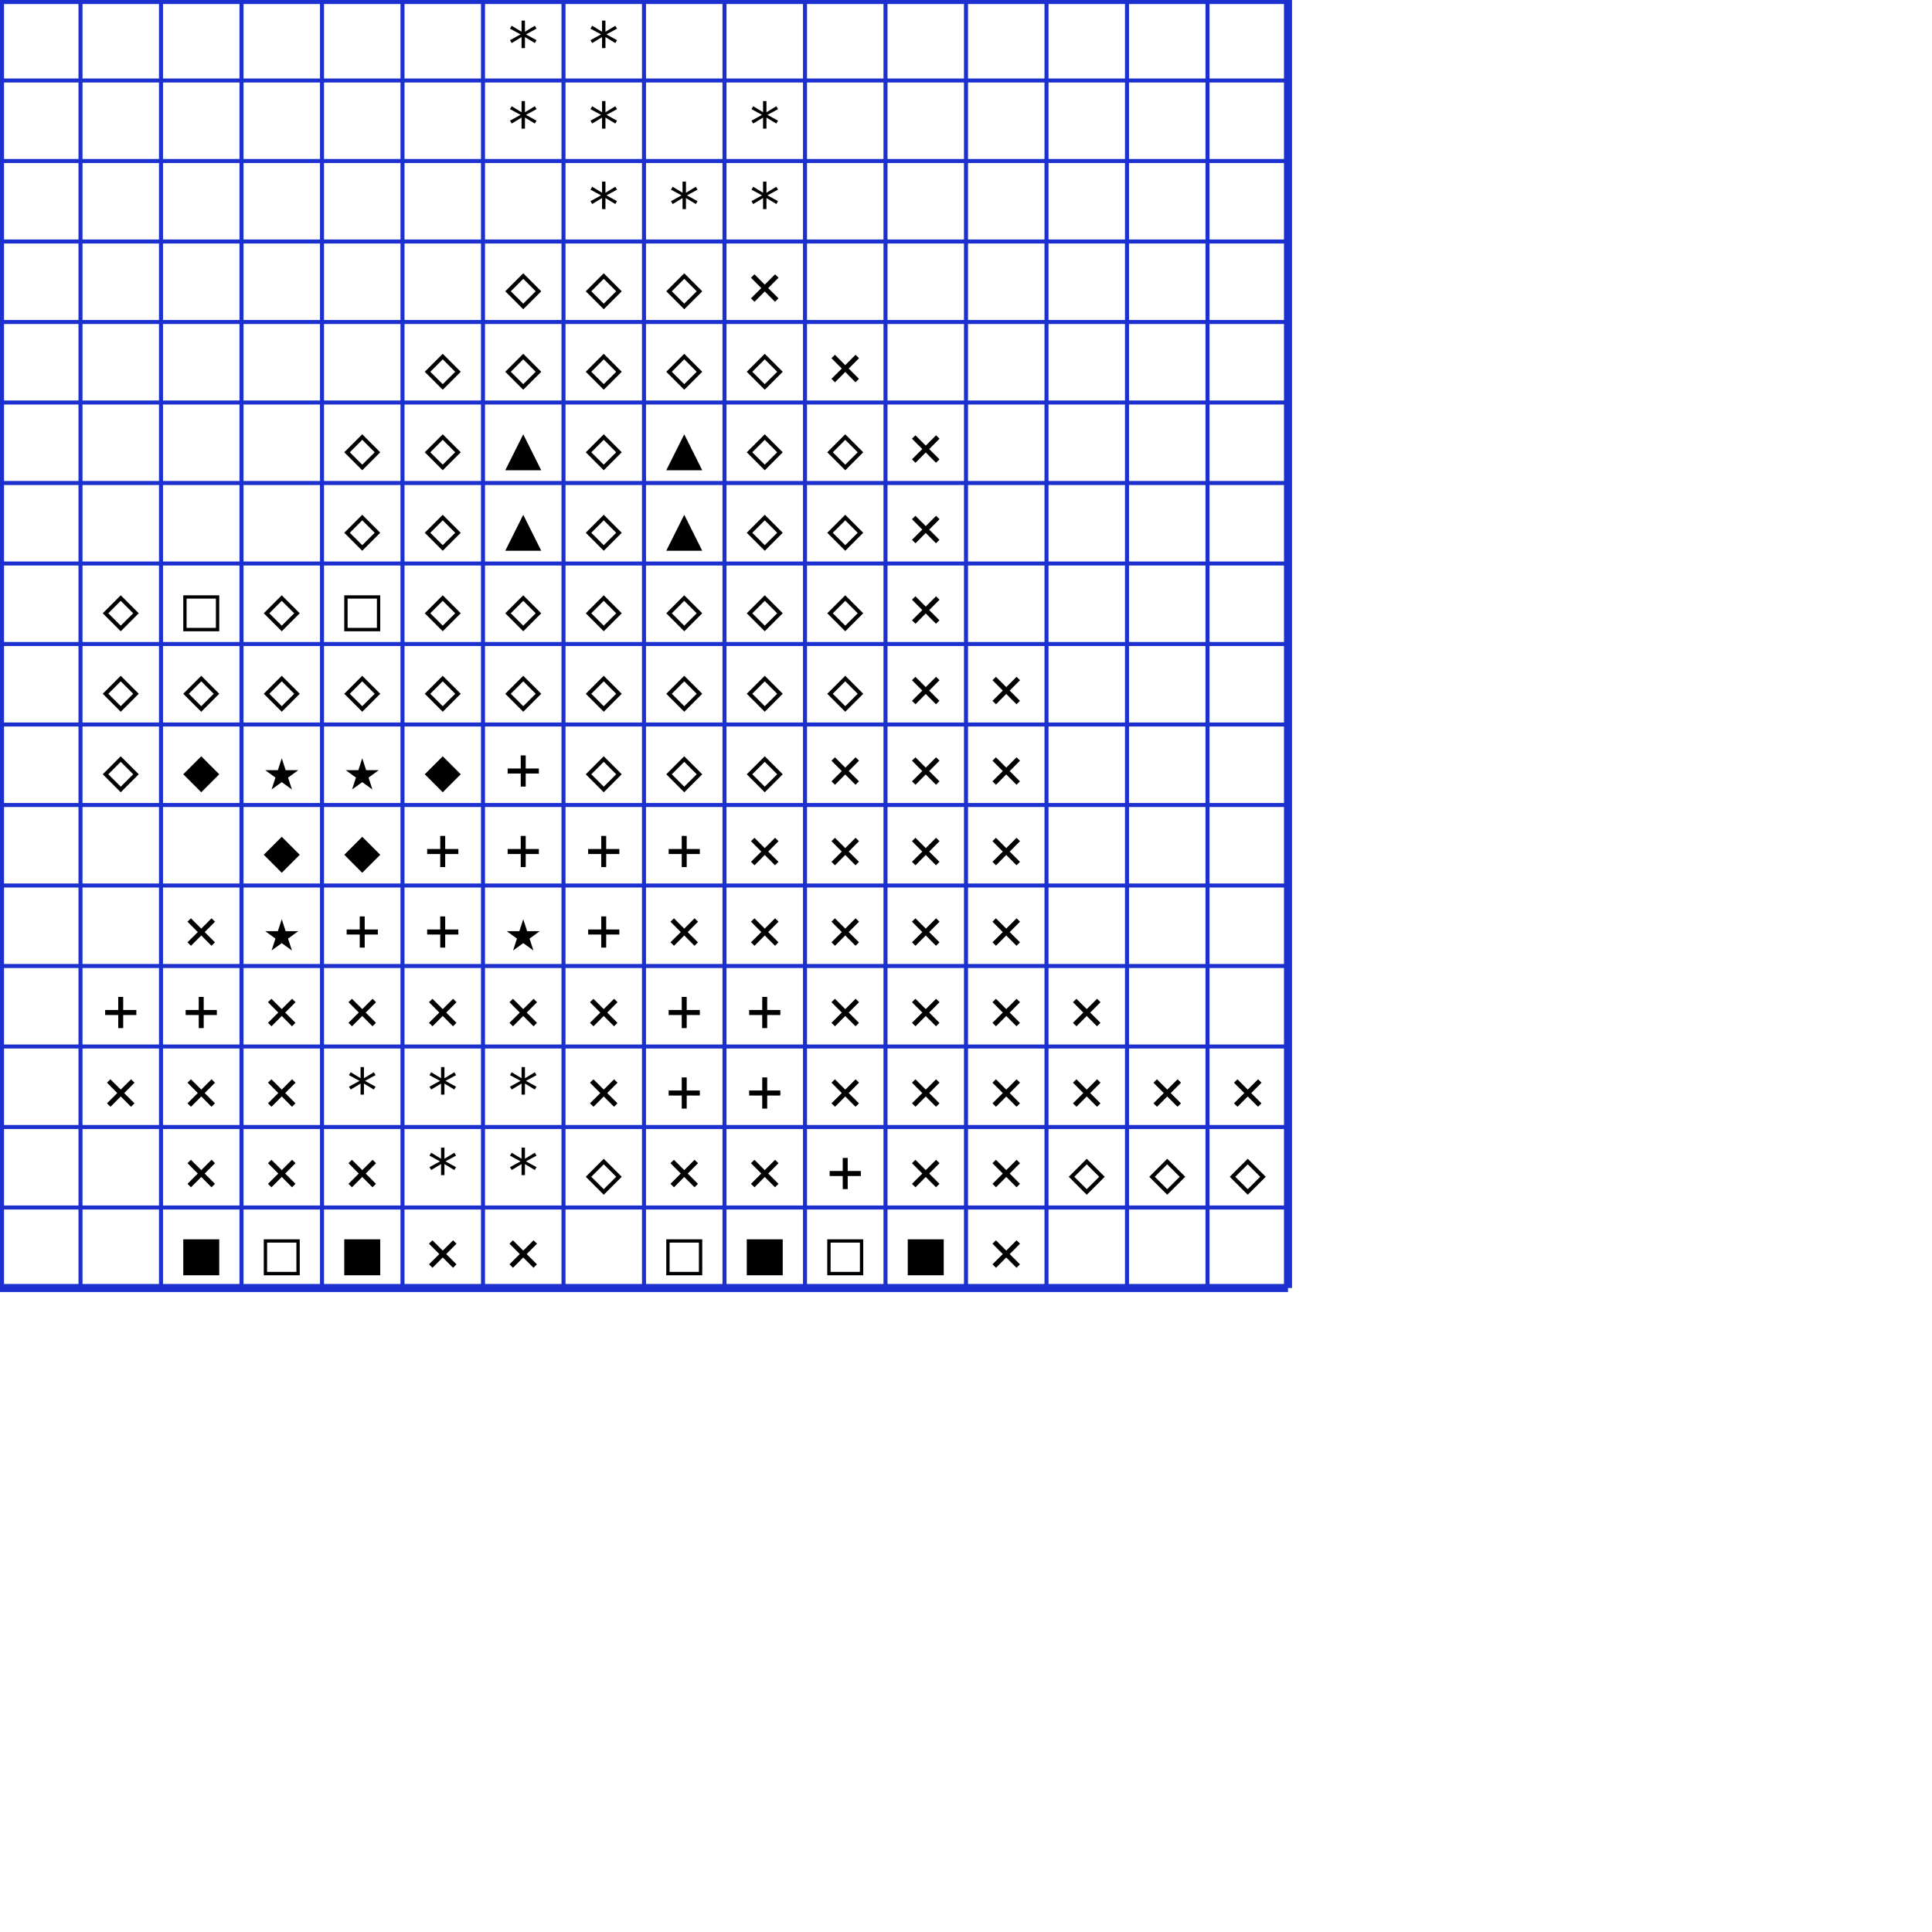
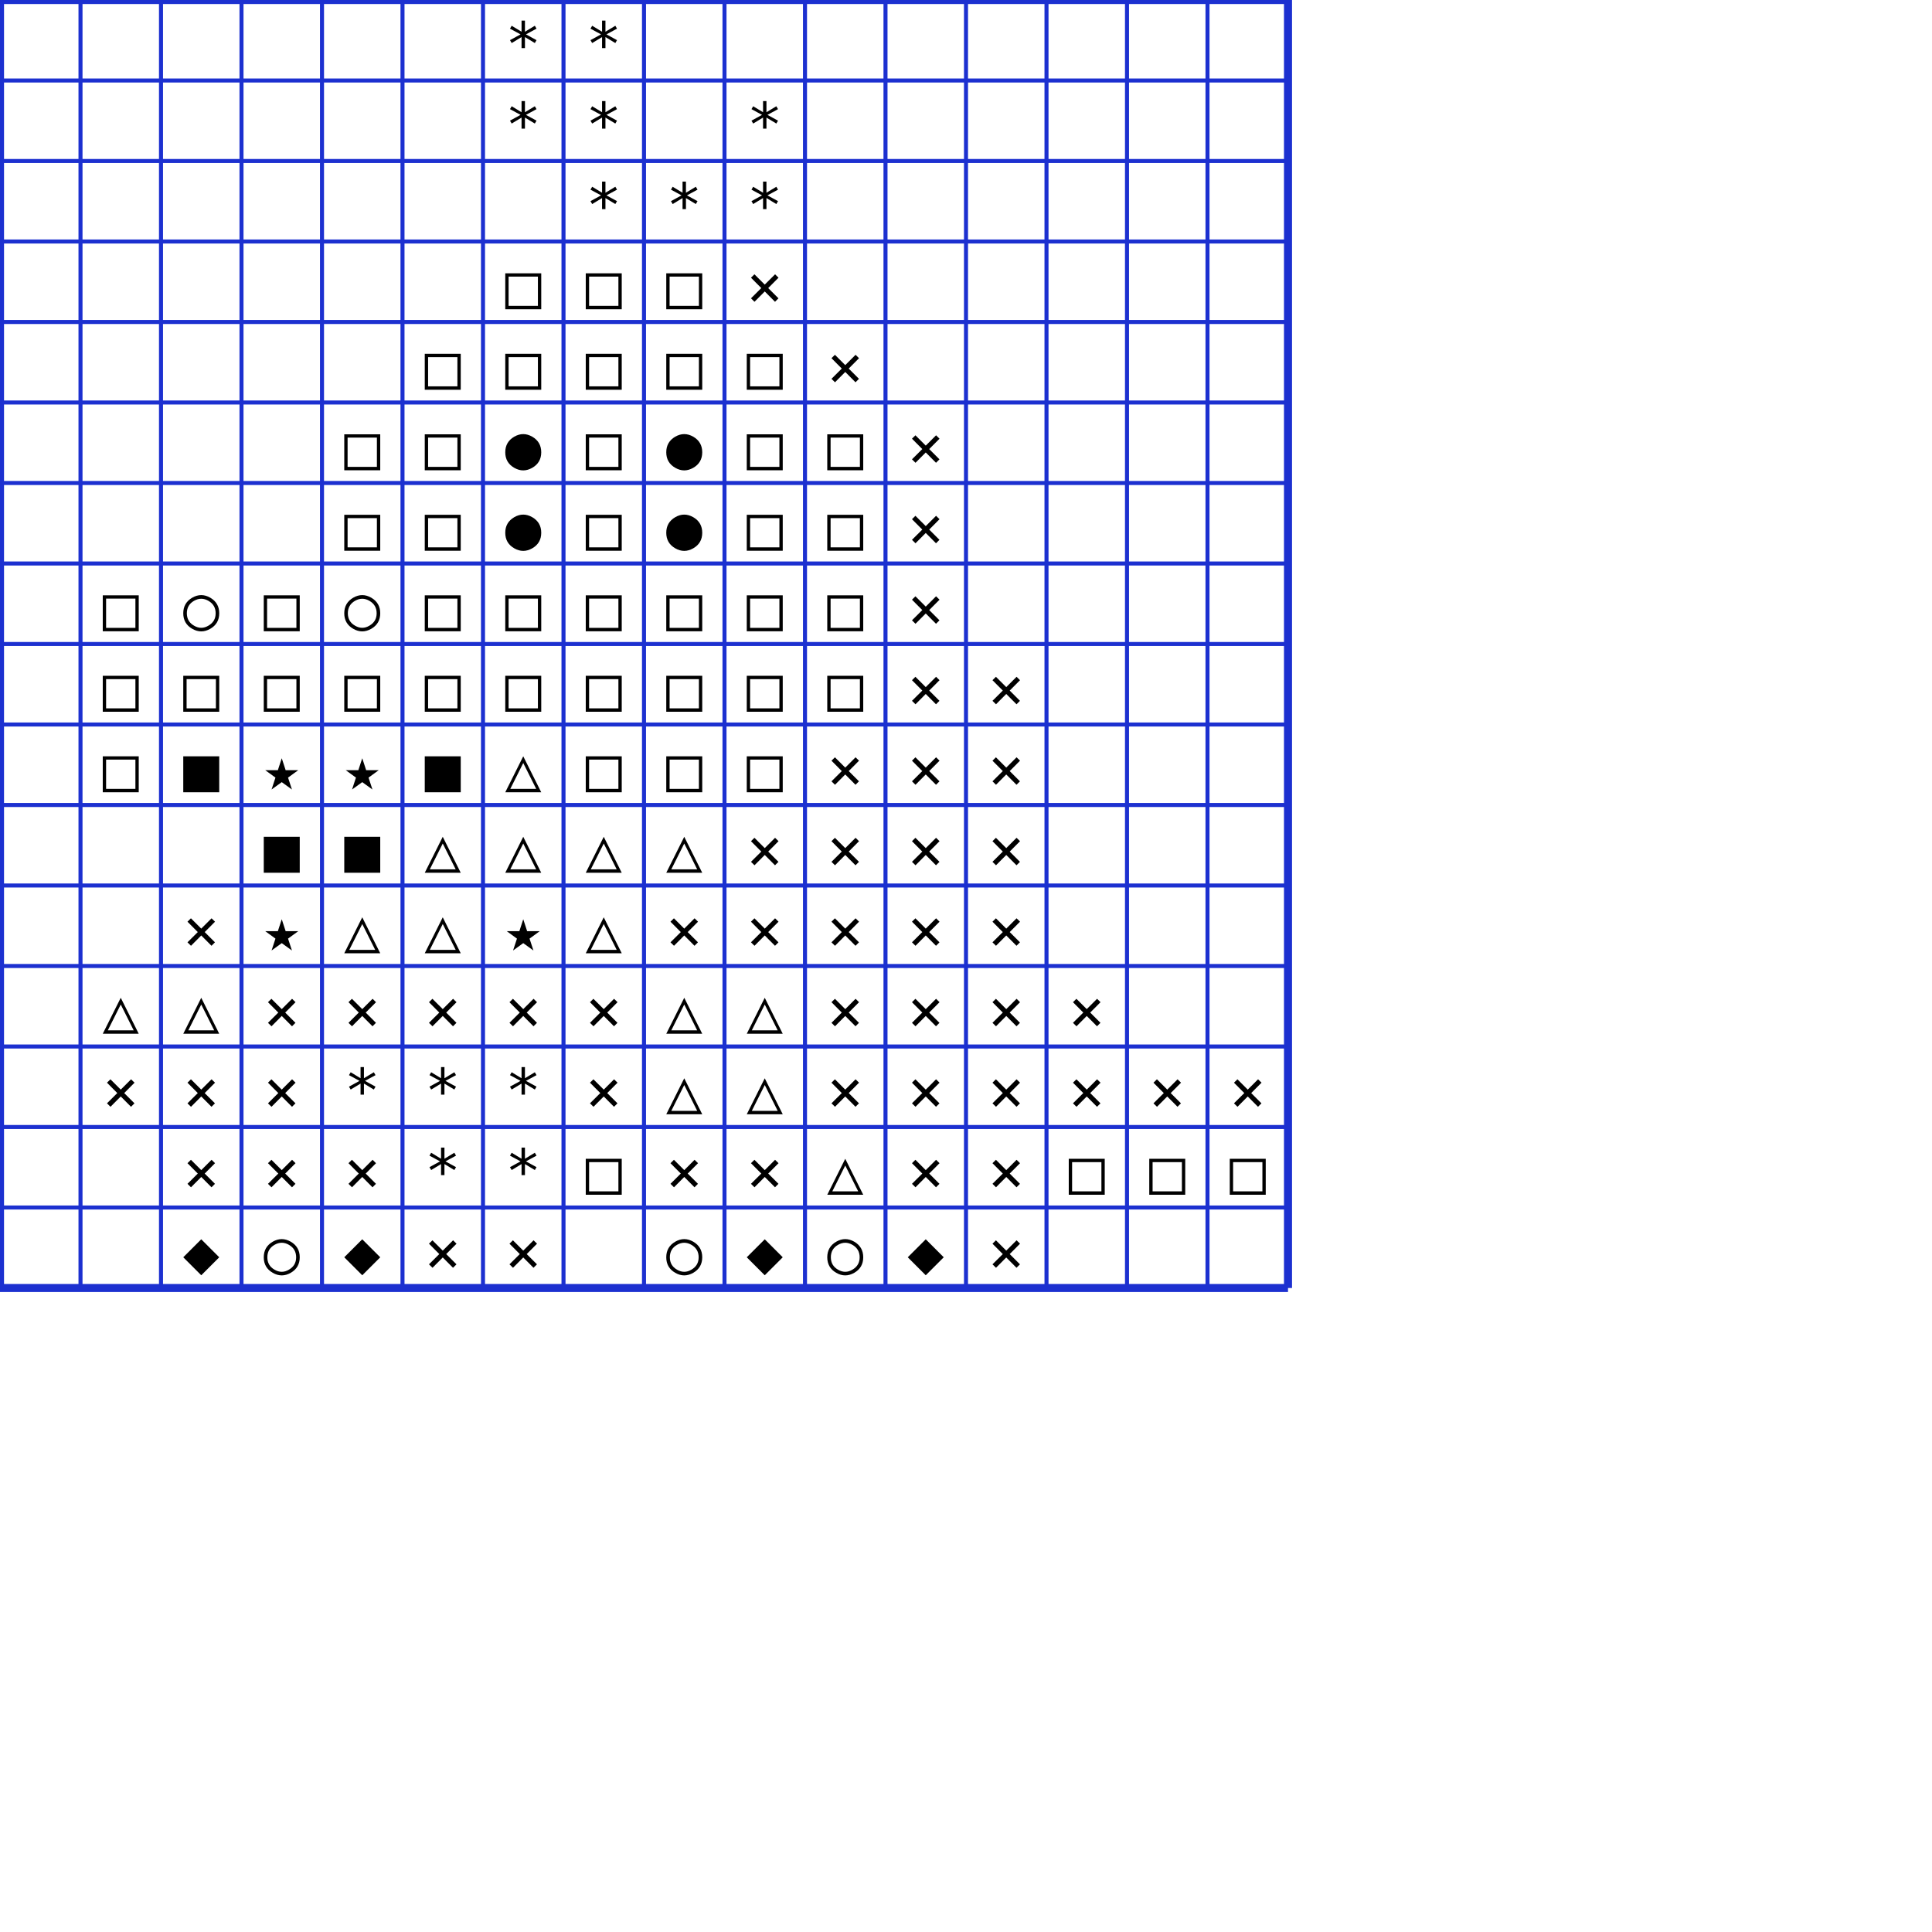
<svg xmlns="http://www.w3.org/2000/svg" width="480" height="480">
  <defs>
    <style>
      .symbol { font-family: monospace; font-size: 15px; text-anchor: middle; dominant-baseline: middle; }
    </style>
  </defs>
  <text x="130" y="12" fill="#000000" class="symbol">*</text>
  <text x="150" y="12" fill="#000000" class="symbol">*</text>
  <text x="130" y="32" fill="#000000" class="symbol">*</text>
  <text x="150" y="32" fill="#000000" class="symbol">*</text>
  <text x="190" y="32" fill="#000000" class="symbol">*</text>
  <text x="150" y="52" fill="#000000" class="symbol">*</text>
  <text x="170" y="52" fill="#000000" class="symbol">*</text>
  <text x="190" y="52" fill="#000000" class="symbol">*</text>
-   <text x="130" y="72" fill="#000000" class="symbol">◇</text>
-   <text x="150" y="72" fill="#000000" class="symbol">◇</text>
-   <text x="170" y="72" fill="#000000" class="symbol">◇</text>
+   <text x="130" y="72" fill="#000000" class="symbol">□</text>
+   <text x="150" y="72" fill="#000000" class="symbol">□</text>
+   <text x="170" y="72" fill="#000000" class="symbol">□</text>
  <text x="190" y="72" fill="#000000" class="symbol">×</text>
-   <text x="110" y="92" fill="#000000" class="symbol">◇</text>
-   <text x="130" y="92" fill="#000000" class="symbol">◇</text>
-   <text x="150" y="92" fill="#000000" class="symbol">◇</text>
-   <text x="170" y="92" fill="#000000" class="symbol">◇</text>
-   <text x="190" y="92" fill="#000000" class="symbol">◇</text>
+   <text x="110" y="92" fill="#000000" class="symbol">□</text>
+   <text x="130" y="92" fill="#000000" class="symbol">□</text>
+   <text x="150" y="92" fill="#000000" class="symbol">□</text>
+   <text x="170" y="92" fill="#000000" class="symbol">□</text>
+   <text x="190" y="92" fill="#000000" class="symbol">□</text>
  <text x="210" y="92" fill="#000000" class="symbol">×</text>
-   <text x="90" y="112" fill="#000000" class="symbol">◇</text>
-   <text x="110" y="112" fill="#000000" class="symbol">◇</text>
-   <text x="130" y="112" fill="#000000" class="symbol">▲</text>
-   <text x="150" y="112" fill="#000000" class="symbol">◇</text>
-   <text x="170" y="112" fill="#000000" class="symbol">▲</text>
-   <text x="190" y="112" fill="#000000" class="symbol">◇</text>
-   <text x="210" y="112" fill="#000000" class="symbol">◇</text>
+   <text x="90" y="112" fill="#000000" class="symbol">□</text>
+   <text x="110" y="112" fill="#000000" class="symbol">□</text>
+   <text x="130" y="112" fill="#000000" class="symbol">●</text>
+   <text x="150" y="112" fill="#000000" class="symbol">□</text>
+   <text x="170" y="112" fill="#000000" class="symbol">●</text>
+   <text x="190" y="112" fill="#000000" class="symbol">□</text>
+   <text x="210" y="112" fill="#000000" class="symbol">□</text>
  <text x="230" y="112" fill="#000000" class="symbol">×</text>
-   <text x="90" y="132" fill="#000000" class="symbol">◇</text>
-   <text x="110" y="132" fill="#000000" class="symbol">◇</text>
-   <text x="130" y="132" fill="#000000" class="symbol">▲</text>
-   <text x="150" y="132" fill="#000000" class="symbol">◇</text>
-   <text x="170" y="132" fill="#000000" class="symbol">▲</text>
-   <text x="190" y="132" fill="#000000" class="symbol">◇</text>
-   <text x="210" y="132" fill="#000000" class="symbol">◇</text>
+   <text x="90" y="132" fill="#000000" class="symbol">□</text>
+   <text x="110" y="132" fill="#000000" class="symbol">□</text>
+   <text x="130" y="132" fill="#000000" class="symbol">●</text>
+   <text x="150" y="132" fill="#000000" class="symbol">□</text>
+   <text x="170" y="132" fill="#000000" class="symbol">●</text>
+   <text x="190" y="132" fill="#000000" class="symbol">□</text>
+   <text x="210" y="132" fill="#000000" class="symbol">□</text>
  <text x="230" y="132" fill="#000000" class="symbol">×</text>
-   <text x="30" y="152" fill="#000000" class="symbol">◇</text>
-   <text x="50" y="152" fill="#000000" class="symbol">□</text>
-   <text x="70" y="152" fill="#000000" class="symbol">◇</text>
-   <text x="90" y="152" fill="#000000" class="symbol">□</text>
-   <text x="110" y="152" fill="#000000" class="symbol">◇</text>
-   <text x="130" y="152" fill="#000000" class="symbol">◇</text>
-   <text x="150" y="152" fill="#000000" class="symbol">◇</text>
-   <text x="170" y="152" fill="#000000" class="symbol">◇</text>
-   <text x="190" y="152" fill="#000000" class="symbol">◇</text>
-   <text x="210" y="152" fill="#000000" class="symbol">◇</text>
+   <text x="30" y="152" fill="#000000" class="symbol">□</text>
+   <text x="50" y="152" fill="#000000" class="symbol">○</text>
+   <text x="70" y="152" fill="#000000" class="symbol">□</text>
+   <text x="90" y="152" fill="#000000" class="symbol">○</text>
+   <text x="110" y="152" fill="#000000" class="symbol">□</text>
+   <text x="130" y="152" fill="#000000" class="symbol">□</text>
+   <text x="150" y="152" fill="#000000" class="symbol">□</text>
+   <text x="170" y="152" fill="#000000" class="symbol">□</text>
+   <text x="190" y="152" fill="#000000" class="symbol">□</text>
+   <text x="210" y="152" fill="#000000" class="symbol">□</text>
  <text x="230" y="152" fill="#000000" class="symbol">×</text>
-   <text x="30" y="172" fill="#000000" class="symbol">◇</text>
-   <text x="50" y="172" fill="#000000" class="symbol">◇</text>
-   <text x="70" y="172" fill="#000000" class="symbol">◇</text>
-   <text x="90" y="172" fill="#000000" class="symbol">◇</text>
-   <text x="110" y="172" fill="#000000" class="symbol">◇</text>
-   <text x="130" y="172" fill="#000000" class="symbol">◇</text>
-   <text x="150" y="172" fill="#000000" class="symbol">◇</text>
-   <text x="170" y="172" fill="#000000" class="symbol">◇</text>
-   <text x="190" y="172" fill="#000000" class="symbol">◇</text>
-   <text x="210" y="172" fill="#000000" class="symbol">◇</text>
+   <text x="30" y="172" fill="#000000" class="symbol">□</text>
+   <text x="50" y="172" fill="#000000" class="symbol">□</text>
+   <text x="70" y="172" fill="#000000" class="symbol">□</text>
+   <text x="90" y="172" fill="#000000" class="symbol">□</text>
+   <text x="110" y="172" fill="#000000" class="symbol">□</text>
+   <text x="130" y="172" fill="#000000" class="symbol">□</text>
+   <text x="150" y="172" fill="#000000" class="symbol">□</text>
+   <text x="170" y="172" fill="#000000" class="symbol">□</text>
+   <text x="190" y="172" fill="#000000" class="symbol">□</text>
+   <text x="210" y="172" fill="#000000" class="symbol">□</text>
  <text x="230" y="172" fill="#000000" class="symbol">×</text>
  <text x="250" y="172" fill="#000000" class="symbol">×</text>
-   <text x="30" y="192" fill="#000000" class="symbol">◇</text>
-   <text x="50" y="192" fill="#000000" class="symbol">◆</text>
+   <text x="30" y="192" fill="#000000" class="symbol">□</text>
+   <text x="50" y="192" fill="#000000" class="symbol">■</text>
  <text x="70" y="192" fill="#000000" class="symbol">★</text>
  <text x="90" y="192" fill="#000000" class="symbol">★</text>
-   <text x="110" y="192" fill="#000000" class="symbol">◆</text>
-   <text x="130" y="192" fill="#000000" class="symbol">+</text>
-   <text x="150" y="192" fill="#000000" class="symbol">◇</text>
-   <text x="170" y="192" fill="#000000" class="symbol">◇</text>
-   <text x="190" y="192" fill="#000000" class="symbol">◇</text>
+   <text x="110" y="192" fill="#000000" class="symbol">■</text>
+   <text x="130" y="192" fill="#000000" class="symbol">△</text>
+   <text x="150" y="192" fill="#000000" class="symbol">□</text>
+   <text x="170" y="192" fill="#000000" class="symbol">□</text>
+   <text x="190" y="192" fill="#000000" class="symbol">□</text>
  <text x="210" y="192" fill="#000000" class="symbol">×</text>
  <text x="230" y="192" fill="#000000" class="symbol">×</text>
  <text x="250" y="192" fill="#000000" class="symbol">×</text>
-   <text x="70" y="212" fill="#000000" class="symbol">◆</text>
-   <text x="90" y="212" fill="#000000" class="symbol">◆</text>
-   <text x="110" y="212" fill="#000000" class="symbol">+</text>
-   <text x="130" y="212" fill="#000000" class="symbol">+</text>
-   <text x="150" y="212" fill="#000000" class="symbol">+</text>
-   <text x="170" y="212" fill="#000000" class="symbol">+</text>
+   <text x="70" y="212" fill="#000000" class="symbol">■</text>
+   <text x="90" y="212" fill="#000000" class="symbol">■</text>
+   <text x="110" y="212" fill="#000000" class="symbol">△</text>
+   <text x="130" y="212" fill="#000000" class="symbol">△</text>
+   <text x="150" y="212" fill="#000000" class="symbol">△</text>
+   <text x="170" y="212" fill="#000000" class="symbol">△</text>
  <text x="190" y="212" fill="#000000" class="symbol">×</text>
  <text x="210" y="212" fill="#000000" class="symbol">×</text>
  <text x="230" y="212" fill="#000000" class="symbol">×</text>
  <text x="250" y="212" fill="#000000" class="symbol">×</text>
  <text x="50" y="232" fill="#000000" class="symbol">×</text>
  <text x="70" y="232" fill="#000000" class="symbol">★</text>
-   <text x="90" y="232" fill="#000000" class="symbol">+</text>
-   <text x="110" y="232" fill="#000000" class="symbol">+</text>
+   <text x="90" y="232" fill="#000000" class="symbol">△</text>
+   <text x="110" y="232" fill="#000000" class="symbol">△</text>
  <text x="130" y="232" fill="#000000" class="symbol">★</text>
-   <text x="150" y="232" fill="#000000" class="symbol">+</text>
+   <text x="150" y="232" fill="#000000" class="symbol">△</text>
  <text x="170" y="232" fill="#000000" class="symbol">×</text>
  <text x="190" y="232" fill="#000000" class="symbol">×</text>
  <text x="210" y="232" fill="#000000" class="symbol">×</text>
  <text x="230" y="232" fill="#000000" class="symbol">×</text>
  <text x="250" y="232" fill="#000000" class="symbol">×</text>
-   <text x="30" y="252" fill="#000000" class="symbol">+</text>
-   <text x="50" y="252" fill="#000000" class="symbol">+</text>
+   <text x="30" y="252" fill="#000000" class="symbol">△</text>
+   <text x="50" y="252" fill="#000000" class="symbol">△</text>
  <text x="70" y="252" fill="#000000" class="symbol">×</text>
  <text x="90" y="252" fill="#000000" class="symbol">×</text>
  <text x="110" y="252" fill="#000000" class="symbol">×</text>
  <text x="130" y="252" fill="#000000" class="symbol">×</text>
  <text x="150" y="252" fill="#000000" class="symbol">×</text>
-   <text x="170" y="252" fill="#000000" class="symbol">+</text>
-   <text x="190" y="252" fill="#000000" class="symbol">+</text>
+   <text x="170" y="252" fill="#000000" class="symbol">△</text>
+   <text x="190" y="252" fill="#000000" class="symbol">△</text>
  <text x="210" y="252" fill="#000000" class="symbol">×</text>
  <text x="230" y="252" fill="#000000" class="symbol">×</text>
  <text x="250" y="252" fill="#000000" class="symbol">×</text>
  <text x="270" y="252" fill="#000000" class="symbol">×</text>
  <text x="30" y="272" fill="#000000" class="symbol">×</text>
  <text x="50" y="272" fill="#000000" class="symbol">×</text>
  <text x="70" y="272" fill="#000000" class="symbol">×</text>
  <text x="90" y="272" fill="#000000" class="symbol">*</text>
  <text x="110" y="272" fill="#000000" class="symbol">*</text>
  <text x="130" y="272" fill="#000000" class="symbol">*</text>
  <text x="150" y="272" fill="#000000" class="symbol">×</text>
-   <text x="170" y="272" fill="#000000" class="symbol">+</text>
-   <text x="190" y="272" fill="#000000" class="symbol">+</text>
+   <text x="170" y="272" fill="#000000" class="symbol">△</text>
+   <text x="190" y="272" fill="#000000" class="symbol">△</text>
  <text x="210" y="272" fill="#000000" class="symbol">×</text>
  <text x="230" y="272" fill="#000000" class="symbol">×</text>
  <text x="250" y="272" fill="#000000" class="symbol">×</text>
  <text x="270" y="272" fill="#000000" class="symbol">×</text>
  <text x="290" y="272" fill="#000000" class="symbol">×</text>
  <text x="310" y="272" fill="#000000" class="symbol">×</text>
  <text x="50" y="292" fill="#000000" class="symbol">×</text>
  <text x="70" y="292" fill="#000000" class="symbol">×</text>
  <text x="90" y="292" fill="#000000" class="symbol">×</text>
  <text x="110" y="292" fill="#000000" class="symbol">*</text>
  <text x="130" y="292" fill="#000000" class="symbol">*</text>
-   <text x="150" y="292" fill="#000000" class="symbol">◇</text>
+   <text x="150" y="292" fill="#000000" class="symbol">□</text>
  <text x="170" y="292" fill="#000000" class="symbol">×</text>
  <text x="190" y="292" fill="#000000" class="symbol">×</text>
-   <text x="210" y="292" fill="#000000" class="symbol">+</text>
+   <text x="210" y="292" fill="#000000" class="symbol">△</text>
  <text x="230" y="292" fill="#000000" class="symbol">×</text>
  <text x="250" y="292" fill="#000000" class="symbol">×</text>
-   <text x="270" y="292" fill="#000000" class="symbol">◇</text>
-   <text x="290" y="292" fill="#000000" class="symbol">◇</text>
-   <text x="310" y="292" fill="#000000" class="symbol">◇</text>
-   <text x="50" y="312" fill="#000000" class="symbol">■</text>
-   <text x="70" y="312" fill="#000000" class="symbol">□</text>
-   <text x="90" y="312" fill="#000000" class="symbol">■</text>
+   <text x="270" y="292" fill="#000000" class="symbol">□</text>
+   <text x="290" y="292" fill="#000000" class="symbol">□</text>
+   <text x="310" y="292" fill="#000000" class="symbol">□</text>
+   <text x="50" y="312" fill="#000000" class="symbol">◆</text>
+   <text x="70" y="312" fill="#000000" class="symbol">○</text>
+   <text x="90" y="312" fill="#000000" class="symbol">◆</text>
  <text x="110" y="312" fill="#000000" class="symbol">×</text>
  <text x="130" y="312" fill="#000000" class="symbol">×</text>
-   <text x="170" y="312" fill="#000000" class="symbol">□</text>
-   <text x="190" y="312" fill="#000000" class="symbol">■</text>
-   <text x="210" y="312" fill="#000000" class="symbol">□</text>
-   <text x="230" y="312" fill="#000000" class="symbol">■</text>
+   <text x="170" y="312" fill="#000000" class="symbol">○</text>
+   <text x="190" y="312" fill="#000000" class="symbol">◆</text>
+   <text x="210" y="312" fill="#000000" class="symbol">○</text>
+   <text x="230" y="312" fill="#000000" class="symbol">◆</text>
  <text x="250" y="312" fill="#000000" class="symbol">×</text>
  <line x1="0" y1="0" x2="0" y2="320" stroke="#1c30d0" stroke-width="2" />
  <line x1="20" y1="0" x2="20" y2="320" stroke="#1c30d0" stroke-width="1" />
  <line x1="40" y1="0" x2="40" y2="320" stroke="#1c30d0" stroke-width="1" />
  <line x1="60" y1="0" x2="60" y2="320" stroke="#1c30d0" stroke-width="1" />
  <line x1="80" y1="0" x2="80" y2="320" stroke="#1c30d0" stroke-width="1" />
  <line x1="100" y1="0" x2="100" y2="320" stroke="#1c30d0" stroke-width="1" />
  <line x1="120" y1="0" x2="120" y2="320" stroke="#1c30d0" stroke-width="1" />
  <line x1="140" y1="0" x2="140" y2="320" stroke="#1c30d0" stroke-width="1" />
  <line x1="160" y1="0" x2="160" y2="320" stroke="#1c30d0" stroke-width="1" />
  <line x1="180" y1="0" x2="180" y2="320" stroke="#1c30d0" stroke-width="1" />
  <line x1="200" y1="0" x2="200" y2="320" stroke="#1c30d0" stroke-width="1" />
  <line x1="220" y1="0" x2="220" y2="320" stroke="#1c30d0" stroke-width="1" />
  <line x1="240" y1="0" x2="240" y2="320" stroke="#1c30d0" stroke-width="1" />
  <line x1="260" y1="0" x2="260" y2="320" stroke="#1c30d0" stroke-width="1" />
  <line x1="280" y1="0" x2="280" y2="320" stroke="#1c30d0" stroke-width="1" />
  <line x1="300" y1="0" x2="300" y2="320" stroke="#1c30d0" stroke-width="1" />
  <line x1="320" y1="0" x2="320" y2="320" stroke="#1c30d0" stroke-width="2" />
  <line x1="0" y1="0" x2="320" y2="0" stroke="#1c30d0" stroke-width="2" />
  <line x1="0" y1="20" x2="320" y2="20" stroke="#1c30d0" stroke-width="1" />
  <line x1="0" y1="40" x2="320" y2="40" stroke="#1c30d0" stroke-width="1" />
  <line x1="0" y1="60" x2="320" y2="60" stroke="#1c30d0" stroke-width="1" />
  <line x1="0" y1="80" x2="320" y2="80" stroke="#1c30d0" stroke-width="1" />
  <line x1="0" y1="100" x2="320" y2="100" stroke="#1c30d0" stroke-width="1" />
  <line x1="0" y1="120" x2="320" y2="120" stroke="#1c30d0" stroke-width="1" />
  <line x1="0" y1="140" x2="320" y2="140" stroke="#1c30d0" stroke-width="1" />
  <line x1="0" y1="160" x2="320" y2="160" stroke="#1c30d0" stroke-width="1" />
  <line x1="0" y1="180" x2="320" y2="180" stroke="#1c30d0" stroke-width="1" />
  <line x1="0" y1="200" x2="320" y2="200" stroke="#1c30d0" stroke-width="1" />
  <line x1="0" y1="220" x2="320" y2="220" stroke="#1c30d0" stroke-width="1" />
  <line x1="0" y1="240" x2="320" y2="240" stroke="#1c30d0" stroke-width="1" />
  <line x1="0" y1="260" x2="320" y2="260" stroke="#1c30d0" stroke-width="1" />
  <line x1="0" y1="280" x2="320" y2="280" stroke="#1c30d0" stroke-width="1" />
  <line x1="0" y1="300" x2="320" y2="300" stroke="#1c30d0" stroke-width="1" />
  <line x1="0" y1="320" x2="320" y2="320" stroke="#1c30d0" stroke-width="2" />
</svg>
